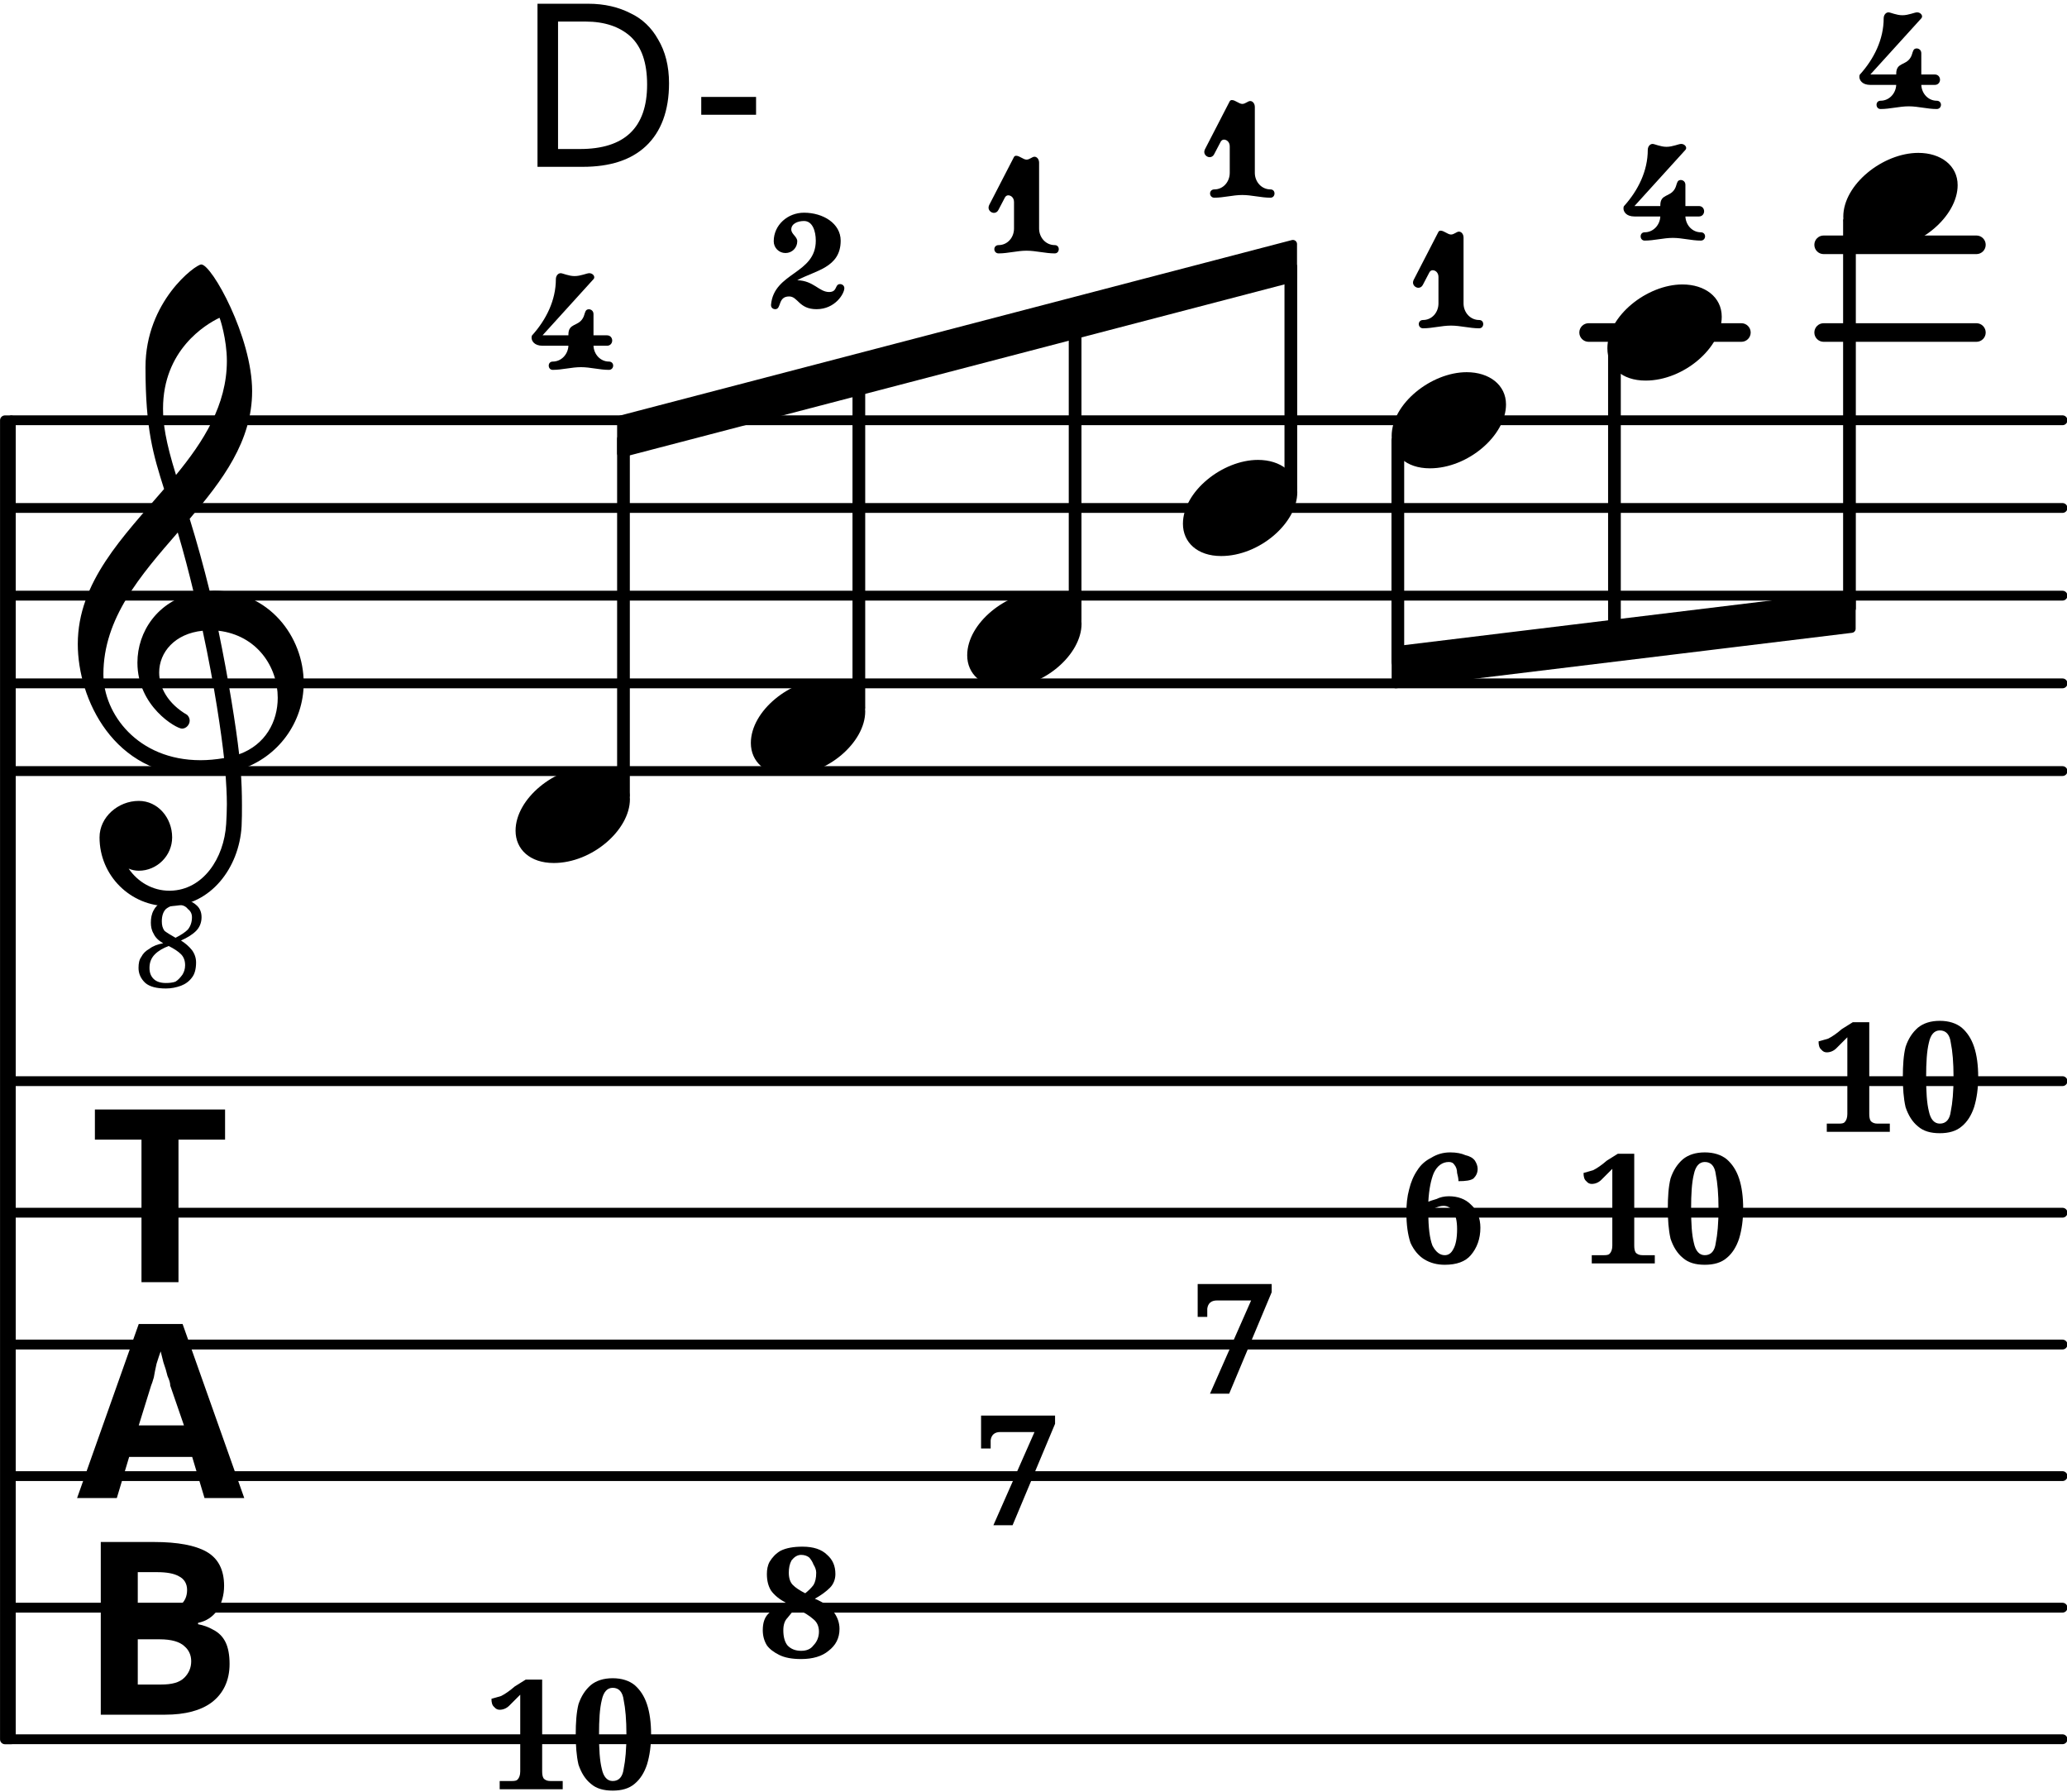
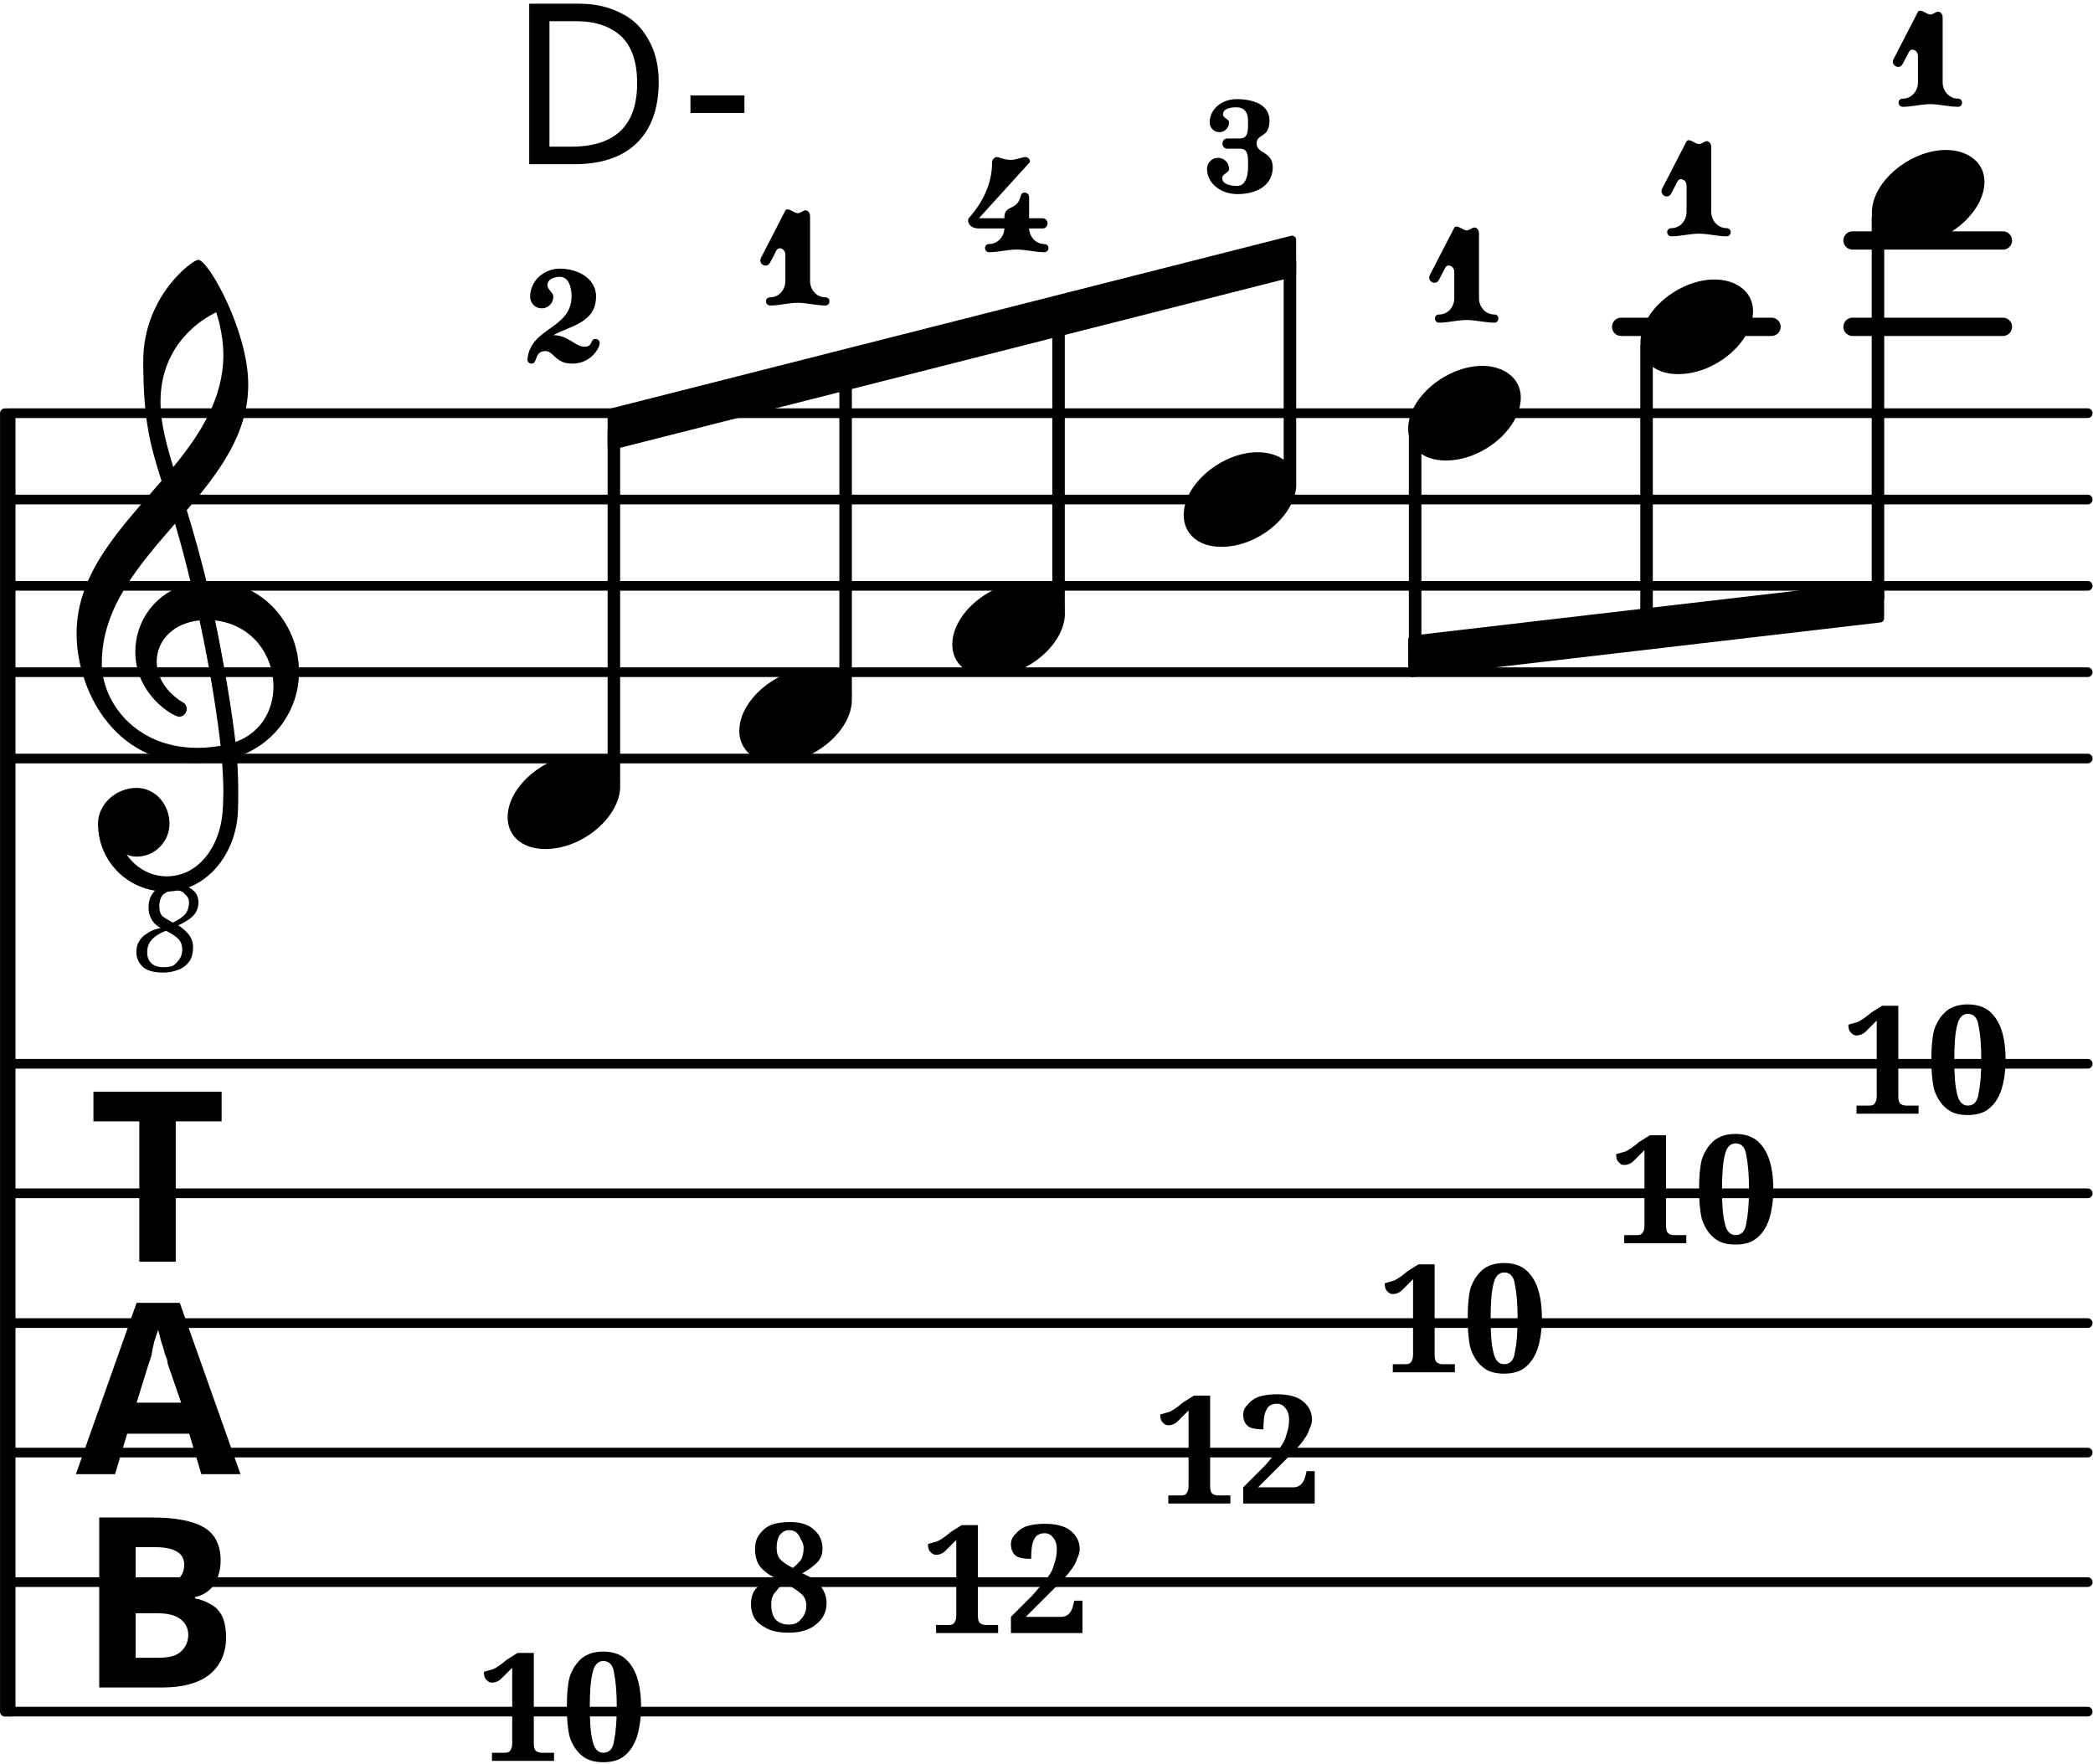
- <svg xmlns="http://www.w3.org/2000/svg" preserveAspectRatio="xMidYMid meet" viewBox="-0.079 -4.889 23.57 20.43">
+ <svg xmlns="http://www.w3.org/2000/svg" preserveAspectRatio="xMidYMid meet" viewBox="-0.079 -4.883 24.24 20.42">
  <g transform="translate(0, -2.098)">
-     <rect x="20.61" y="-0.106" width="1.954" height="0.212" ry="0.106" fill="currentColor" />
+     <rect x="21.27" y="-0.106" width="1.954" height="0.212" ry="0.106" fill="currentColor" />
  </g>
  <g transform="translate(0, -1.098)">
-     <rect x="20.61" y="-0.106" width="1.954" height="0.212" ry="0.106" fill="currentColor" />
+     <rect x="21.27" y="-0.106" width="1.954" height="0.212" ry="0.106" fill="currentColor" />
  </g>
  <g transform="translate(0, -1.098)">
-     <rect x="17.93" y="-0.106" width="1.954" height="0.212" ry="0.106" fill="currentColor" />
+     <rect x="18.59" y="-0.106" width="1.954" height="0.212" ry="0.106" fill="currentColor" />
  </g>
  <g transform="translate(0, 3.902)">
-     <line stroke-linejoin="round" stroke-linecap="round" stroke-width="0.112" stroke="currentColor" x1="0.056" y1="0" x2="23.44" y2="0" />
+     <line stroke-linejoin="round" stroke-linecap="round" stroke-width="0.112" stroke="currentColor" x1="0.056" y1="0" x2="24.1" y2="0" />
  </g>
  <g transform="translate(0, 2.902)">
-     <line stroke-linejoin="round" stroke-linecap="round" stroke-width="0.112" stroke="currentColor" x1="0.056" y1="0" x2="23.44" y2="0" />
+     <line stroke-linejoin="round" stroke-linecap="round" stroke-width="0.112" stroke="currentColor" x1="0.056" y1="0" x2="24.1" y2="0" />
  </g>
  <g transform="translate(0, 1.902)">
-     <line stroke-linejoin="round" stroke-linecap="round" stroke-width="0.112" stroke="currentColor" x1="0.056" y1="0" x2="23.44" y2="0" />
+     <line stroke-linejoin="round" stroke-linecap="round" stroke-width="0.112" stroke="currentColor" x1="0.056" y1="0" x2="24.1" y2="0" />
  </g>
  <g transform="translate(0, 0.9023)">
-     <line stroke-linejoin="round" stroke-linecap="round" stroke-width="0.112" stroke="currentColor" x1="0.056" y1="0" x2="23.44" y2="0" />
+     <line stroke-linejoin="round" stroke-linecap="round" stroke-width="0.112" stroke="currentColor" x1="0.056" y1="0" x2="24.1" y2="0" />
  </g>
  <g transform="translate(0, -0.0977)">
-     <line stroke-linejoin="round" stroke-linecap="round" stroke-width="0.112" stroke="currentColor" x1="0.056" y1="0" x2="23.44" y2="0" />
+     <line stroke-linejoin="round" stroke-linecap="round" stroke-width="0.112" stroke="currentColor" x1="0.056" y1="0" x2="24.1" y2="0" />
  </g>
  <g transform="translate(0, 14.94)">
-     <line stroke-linejoin="round" stroke-linecap="round" stroke-width="0.112" stroke="currentColor" x1="0.056" y1="0" x2="23.44" y2="0" />
+     <line stroke-linejoin="round" stroke-linecap="round" stroke-width="0.112" stroke="currentColor" x1="0.056" y1="0" x2="24.1" y2="0" />
  </g>
  <g transform="translate(0, 13.44)">
-     <line stroke-linejoin="round" stroke-linecap="round" stroke-width="0.112" stroke="currentColor" x1="0.056" y1="0" x2="23.44" y2="0" />
+     <line stroke-linejoin="round" stroke-linecap="round" stroke-width="0.112" stroke="currentColor" x1="0.056" y1="0" x2="24.1" y2="0" />
  </g>
  <g transform="translate(0, 11.94)">
-     <line stroke-linejoin="round" stroke-linecap="round" stroke-width="0.112" stroke="currentColor" x1="0.056" y1="0" x2="23.44" y2="0" />
+     <line stroke-linejoin="round" stroke-linecap="round" stroke-width="0.112" stroke="currentColor" x1="0.056" y1="0" x2="24.1" y2="0" />
  </g>
  <g transform="translate(0, 10.44)">
-     <line stroke-linejoin="round" stroke-linecap="round" stroke-width="0.112" stroke="currentColor" x1="0.056" y1="0" x2="23.44" y2="0" />
+     <line stroke-linejoin="round" stroke-linecap="round" stroke-width="0.112" stroke="currentColor" x1="0.056" y1="0" x2="24.1" y2="0" />
  </g>
  <g transform="translate(0, 8.937)">
-     <line stroke-linejoin="round" stroke-linecap="round" stroke-width="0.112" stroke="currentColor" x1="0.056" y1="0" x2="23.44" y2="0" />
+     <line stroke-linejoin="round" stroke-linecap="round" stroke-width="0.112" stroke="currentColor" x1="0.056" y1="0" x2="24.1" y2="0" />
  </g>
  <g transform="translate(0, 7.437)">
-     <line stroke-linejoin="round" stroke-linecap="round" stroke-width="0.112" stroke="currentColor" x1="0.056" y1="0" x2="23.44" y2="0" />
+     <line stroke-linejoin="round" stroke-linecap="round" stroke-width="0.112" stroke="currentColor" x1="0.056" y1="0" x2="24.1" y2="0" />
  </g>
-   <g transform="translate(15.79, 2.718)">
-     <polygon stroke-linejoin="round" stroke-linecap="round" stroke-width="0.094" fill="currentColor" stroke="currentColor" points="5.244 -0.825 5.244 -0.439 0.047 0.193 0.047 -0.193" />
+   <g transform="translate(16.23, 2.718)">
+     <polygon stroke-linejoin="round" stroke-linecap="round" stroke-width="0.094" fill="currentColor" stroke="currentColor" points="5.465 -0.825 5.465 -0.439 0.047 0.193 0.047 -0.193" />
  </g>
  <g transform="translate(6.958, 0.0865)">
-     <polygon stroke-linejoin="round" stroke-linecap="round" stroke-width="0.094" fill="currentColor" stroke="currentColor" points="7.706 -2.193 7.706 -1.807 0.047 0.193 0.047 -0.193" />
+     <polygon stroke-linejoin="round" stroke-linecap="round" stroke-width="0.094" fill="currentColor" stroke="currentColor" points="7.927 -2.193 7.927 -1.807 0.047 0.193 0.047 -0.193" />
  </g>
-   <g transform="translate(5.8, -2.987)">
+   <g transform="translate(5.8, -2.981)">
    <text font-family="sans" font-size="2.616" text-anchor="start" fill="currentColor">
      <tspan>D</tspan>
    </text>
  </g>
-   <g transform="translate(7.808, -2.987)">
+   <g transform="translate(7.808, -2.981)">
    <text font-family="sans" font-size="2.616" text-anchor="start" fill="currentColor">
      <tspan>-</tspan>
    </text>
  </g>
  <g transform="translate(5.8, 4.402)">
    <path transform="scale(0.004, -0.004)" d="M0 -45c0 92 113 182 214 182c64 0 112 -36 112 -92c0 -88 -108 -182 -217 -182c-68 0 -109 39 -109 92z" fill="currentColor" />
  </g>
-   <g transform="translate(5.989, -0.6722)">
-     <path transform="scale(0.0022, -0.0022)" d="M148 501c10 0 41 -15 72 -15c32 0 63 15 76 15c15 0 26 -11 26 -21c0 -4 -1 -7 -4 -10l-264 -291h134v4c0 60 50 41 75 85c7 11 8 24 14 36c3 7 10 10 17 10c11 0 24 -8 24 -25v-110h70c18 0 27 -14 27 -27s-9 -27 -27 -27h-70c2 -45 36 -82 80 -82c14 0 22 -10 22 -21 s-8 -22 -22 -22c-49 0 -96 14 -145 14s-97 -14 -146 -14c-14 0 -21 11 -21 22s7 21 21 21c44 0 79 37 81 82h-134c-43 0 -57 25 -57 42c0 5 1 10 3 12c73 81 123 182 123 291c0 17 11 31 25 31z" fill="currentColor" />
+   <g transform="translate(6.03, -0.6717)">
+     <path transform="scale(0.0022, -0.0022)" d="M94 66c-60 0 -39 -66 -72 -66c-11 0 -22 7 -22 21v2c15 169 232 158 232 332c0 50 -17 102 -61 102c-33 0 -66 -14 -66 -44c0 -24 31 -37 31 -61c0 -34 -27 -61 -61 -61s-61 27 -61 61c0 84 72 148 157 148c98 0 190 -55 190 -145c0 -140 -131 -154 -225 -205 c85 -2 113 -61 165 -61c45 0 28 41 57 41c11 0 22 -8 22 -21c0 -29 -48 -109 -144 -109c-92 0 -96 66 -142 66z" fill="currentColor" />
  </g>
  <g transform="translate(0.8, 2.902)">
    <path transform="scale(0.004, -0.004)" d="M265 -635h-5c-108 0 -196 87 -196 196c0 58 53 104 112 104c54 0 95 -48 95 -104c0 -52 -43 -95 -95 -95c-10 0 -20 2 -29 6c26 -38 68 -63 116 -63h3zM403 150c28 -135 50 -272 59 -352c75 27 110 93 110 161c0 88 -59 178 -169 191zM75 26c0 -112 97 -245 277 -245 c21 0 43 2 67 6c-7 65 -27 206 -61 363c-79 -8 -124 -61 -124 -119c0 -43 25 -89 80 -121c5 -5 7 -11 7 -16c0 -12 -10 -23 -22 -23c-16 0 -127 63 -127 188c0 89 58 175 161 198c-14 58 -29 116 -46 173c-106 -122 -212 -244 -212 -404zM354 1194c30 0 145 -207 145 -361 c0 -143 -85 -255 -178 -364c21 -68 40 -137 57 -206c4 0 8 1 12 1c156 0 256 -130 256 -263c0 -113 -74 -212 -180 -246c3 -34 4 -68 4 -102c0 -20 0 -40 -1 -60c-7 -120 -89 -225 -204 -228l1 44c93 2 153 92 159 190c1 19 2 37 2 56c0 30 -2 60 -4 90 c-28 -5 -54 -8 -79 -8c-240 0 -342 219 -342 375c0 177 130 307 246 442c-31 98 -53 170 -53 347c0 188 143 293 159 293zM427 919c0 62 -20 123 -21 123c-40 -19 -161 -92 -161 -259c0 -42 7 -93 37 -189c78 95 145 199 145 325z" fill="currentColor" />
  </g>
  <g transform="translate(1.485, 6.365)">
    <text font-family="serif" font-style="italic" font-size="1.386" text-anchor="start" fill="currentColor">
      <tspan>8</tspan>
    </text>
  </g>
  <g transform="translate(5.447, 15.51)">
    <text font-family="serif" font-weight="bold" font-size="1.746" text-anchor="start" fill="currentColor">
      <tspan>10</tspan>
    </text>
  </g>
  <g transform="translate(0.9406, 9.729)">
    <text font-family="sans" font-weight="bold" font-size="2.772" text-anchor="start" fill="currentColor">
      <tspan>T</tspan>
    </text>
  </g>
  <g transform="translate(0.8, 12.19)">
    <text font-family="sans" font-weight="bold" font-size="2.772" text-anchor="start" fill="currentColor">
      <tspan>A</tspan>
    </text>
  </g>
  <g transform="translate(0.8201, 14.66)">
    <text font-family="sans" font-weight="bold" font-size="2.772" text-anchor="start" fill="currentColor">
      <tspan>B</tspan>
    </text>
  </g>
  <g transform="translate(7.03, 1.902)">
-     <rect x="-0.072" y="-1.835" width="0.145" height="4.155" ry="0.047" fill="currentColor" />
+     <rect x="-0.072" y="-1.834" width="0.145" height="4.155" ry="0.047" fill="currentColor" />
  </g>
  <g transform="translate(8.483, 3.402)">
    <path transform="scale(0.004, -0.004)" d="M0 -45c0 92 113 182 214 182c64 0 112 -36 112 -92c0 -88 -108 -182 -217 -182c-68 0 -109 39 -109 92z" fill="currentColor" />
  </g>
-   <g transform="translate(8.713, -1.364)">
-     <path transform="scale(0.0022, -0.0022)" d="M94 66c-60 0 -39 -66 -72 -66c-11 0 -22 7 -22 21v2c15 169 232 158 232 332c0 50 -17 102 -61 102c-33 0 -66 -14 -66 -44c0 -24 31 -37 31 -61c0 -34 -27 -61 -61 -61s-61 27 -61 61c0 84 72 148 157 148c98 0 190 -55 190 -145c0 -140 -131 -154 -225 -205 c85 -2 113 -61 165 -61c45 0 28 41 57 41c11 0 22 -8 22 -21c0 -29 -48 -109 -144 -109c-92 0 -96 66 -142 66z" fill="currentColor" />
+   <g transform="translate(8.733, -1.345)">
+     <path transform="scale(0.0022, -0.0022)" d="M194 486c16 0 29 15 41 15c13 0 24 -13 24 -31v-341c0 -47 35 -86 81 -86c14 0 21 -10 21 -21s-7 -22 -21 -22c-49 0 -97 14 -146 14s-96 -14 -145 -14c-14 0 -22 11 -22 22s8 21 22 21c46 0 80 39 80 86v137c0 23 -16 35 -30 35c-7 0 -13 -4 -17 -11l-34 -65 c-5 -10 -14 -15 -23 -15c-14 0 -28 12 -28 27c0 4 1 8 3 13l129 250c2 4 7 6 11 6c18 0 37 -20 54 -20z" fill="currentColor" />
  </g>
  <g transform="translate(8.572, 14.01)">
    <text font-family="serif" font-weight="bold" font-size="1.746" text-anchor="start" fill="currentColor">
      <tspan>8</tspan>
    </text>
  </g>
  <g transform="translate(9.714, 1.902)">
-     <rect x="-0.072" y="-2.527" width="0.145" height="3.847" ry="0.047" fill="currentColor" />
+     <rect x="-0.072" y="-2.507" width="0.145" height="3.828" ry="0.047" fill="currentColor" />
  </g>
  <g transform="translate(10.95, 2.402)">
    <path transform="scale(0.004, -0.004)" d="M0 -45c0 92 113 182 214 182c64 0 112 -36 112 -92c0 -88 -108 -182 -217 -182c-68 0 -109 39 -109 92z" fill="currentColor" />
  </g>
-   <g transform="translate(11.2, -2)">
-     <path transform="scale(0.0022, -0.0022)" d="M194 486c16 0 29 15 41 15c13 0 24 -13 24 -31v-341c0 -47 35 -86 81 -86c14 0 21 -10 21 -21s-7 -22 -21 -22c-49 0 -97 14 -146 14s-96 -14 -145 -14c-14 0 -22 11 -22 22s8 21 22 21c46 0 80 39 80 86v137c0 23 -16 35 -30 35c-7 0 -13 -4 -17 -11l-34 -65 c-5 -10 -14 -15 -23 -15c-14 0 -28 12 -28 27c0 4 1 8 3 13l129 250c2 4 7 6 11 6c18 0 37 -20 54 -20z" fill="currentColor" />
+   <g transform="translate(11.14, -1.962)">
+     <path transform="scale(0.0022, -0.0022)" d="M148 501c10 0 41 -15 72 -15c32 0 63 15 76 15c15 0 26 -11 26 -21c0 -4 -1 -7 -4 -10l-264 -291h134v4c0 60 50 41 75 85c7 11 8 24 14 36c3 7 10 10 17 10c11 0 24 -8 24 -25v-110h70c18 0 27 -14 27 -27s-9 -27 -27 -27h-70c2 -45 36 -82 80 -82c14 0 22 -10 22 -21 s-8 -22 -22 -22c-49 0 -96 14 -145 14s-97 -14 -146 -14c-14 0 -21 11 -21 22s7 21 21 21c44 0 79 37 81 82h-134c-43 0 -57 25 -57 42c0 5 1 10 3 12c73 81 123 182 123 291c0 17 11 31 25 31z" fill="currentColor" />
  </g>
-   <g transform="translate(11.03, 12.5)">
+   <g transform="translate(10.59, 14.03)">
    <text font-family="serif" font-weight="bold" font-size="1.746" text-anchor="start" fill="currentColor">
-       <tspan>7</tspan>
+       <tspan>12</tspan>
    </text>
  </g>
  <g transform="translate(12.18, 1.902)">
-     <rect x="-0.072" y="-3.162" width="0.145" height="3.482" ry="0.047" fill="currentColor" />
+     <rect x="-0.072" y="-3.125" width="0.145" height="3.445" ry="0.047" fill="currentColor" />
  </g>
-   <g transform="translate(13.41, 0.9023)">
+   <g transform="translate(13.63, 0.9023)">
    <path transform="scale(0.004, -0.004)" d="M0 -45c0 92 113 182 214 182c64 0 112 -36 112 -92c0 -88 -108 -182 -217 -182c-68 0 -109 39 -109 92z" fill="currentColor" />
  </g>
-   <g transform="translate(13.66, -2.635)">
-     <path transform="scale(0.0022, -0.0022)" d="M194 486c16 0 29 15 41 15c13 0 24 -13 24 -31v-341c0 -47 35 -86 81 -86c14 0 21 -10 21 -21s-7 -22 -21 -22c-49 0 -97 14 -146 14s-96 -14 -145 -14c-14 0 -22 11 -22 22s8 21 22 21c46 0 80 39 80 86v137c0 23 -16 35 -30 35c-7 0 -13 -4 -17 -11l-34 -65 c-5 -10 -14 -15 -23 -15c-14 0 -28 12 -28 27c0 4 1 8 3 13l129 250c2 4 7 6 11 6c18 0 37 -20 54 -20z" fill="currentColor" />
+   <g transform="translate(13.9, -2.635)">
+     <path transform="scale(0.0022, -0.0022)" d="M261 266c0 -54 85 -40 85 -125c0 -94 -83 -141 -186 -141c-84 0 -160 54 -160 133c0 32 26 58 58 58s58 -26 58 -58c0 -22 -36 -26 -36 -48c0 -33 42 -42 80 -42c41 0 56 50 56 98v21c0 44 -2 77 -43 77h-65c-18 0 -27 14 -27 27s9 27 27 27h65c42 0 43 36 43 83v11 c0 43 -20 70 -61 70c-34 0 -71 -8 -71 -38c0 -19 32 -23 32 -42c0 -28 -23 -51 -51 -51s-51 23 -51 51c0 72 66 123 141 123c93 0 174 -31 174 -113c0 -94 -68 -67 -68 -121z" fill="currentColor" />
  </g>
-   <g transform="translate(13.5, 11)">
+   <g transform="translate(13.28, 12.53)">
    <text font-family="serif" font-weight="bold" font-size="1.746" text-anchor="start" fill="currentColor">
-       <tspan>7</tspan>
+       <tspan>12</tspan>
    </text>
  </g>
-   <g transform="translate(14.64, 1.902)">
-     <rect x="-0.072" y="-3.797" width="0.145" height="2.618" ry="0.047" fill="currentColor" />
+   <g transform="translate(14.86, 1.902)">
+     <rect x="-0.072" y="-3.798" width="0.145" height="2.618" ry="0.047" fill="currentColor" />
  </g>
  <g transform="translate(-0.0786, 7.42)">
    <rect x="0" y="-7.573" width="0.179" height="15.15" ry="0.056" fill="currentColor" />
  </g>
-   <g transform="translate(15.79, -0.0977)">
+   <g transform="translate(16.23, -0.0977)">
    <path transform="scale(0.004, -0.004)" d="M0 -45c0 92 113 182 214 182c64 0 112 -36 112 -92c0 -88 -108 -182 -217 -182c-68 0 -109 39 -109 92z" fill="currentColor" />
  </g>
-   <g transform="translate(16.04, -1.146)">
+   <g transform="translate(16.48, -1.146)">
    <path transform="scale(0.0022, -0.0022)" d="M194 486c16 0 29 15 41 15c13 0 24 -13 24 -31v-341c0 -47 35 -86 81 -86c14 0 21 -10 21 -21s-7 -22 -21 -22c-49 0 -97 14 -146 14s-96 -14 -145 -14c-14 0 -22 11 -22 22s8 21 22 21c46 0 80 39 80 86v137c0 23 -16 35 -30 35c-7 0 -13 -4 -17 -11l-34 -65 c-5 -10 -14 -15 -23 -15c-14 0 -28 12 -28 27c0 4 1 8 3 13l129 250c2 4 7 6 11 6c18 0 37 -20 54 -20z" fill="currentColor" />
  </g>
-   <g transform="translate(15.88, 9.515)">
-     <text font-family="serif" font-weight="bold" font-size="1.746" text-anchor="start" fill="currentColor">
-       <tspan>6</tspan>
-     </text>
-   </g>
-   <g transform="translate(15.86, 1.902)">
-     <rect x="-0.072" y="-1.821" width="0.145" height="2.628" ry="0.047" fill="currentColor" />
-   </g>
-   <g transform="translate(18.25, -1.098)">
-     <path transform="scale(0.004, -0.004)" d="M0 -45c0 92 113 182 214 182c64 0 112 -36 112 -92c0 -88 -108 -182 -217 -182c-68 0 -109 39 -109 92z" fill="currentColor" />
-   </g>
-   <g transform="translate(18.44, -2.146)">
-     <path transform="scale(0.0022, -0.0022)" d="M148 501c10 0 41 -15 72 -15c32 0 63 15 76 15c15 0 26 -11 26 -21c0 -4 -1 -7 -4 -10l-264 -291h134v4c0 60 50 41 75 85c7 11 8 24 14 36c3 7 10 10 17 10c11 0 24 -8 24 -25v-110h70c18 0 27 -14 27 -27s-9 -27 -27 -27h-70c2 -45 36 -82 80 -82c14 0 22 -10 22 -21 s-8 -22 -22 -22c-49 0 -96 14 -145 14s-97 -14 -146 -14c-14 0 -21 11 -21 22s7 21 21 21c44 0 79 37 81 82h-134c-43 0 -57 25 -57 42c0 5 1 10 3 12c73 81 123 182 123 291c0 17 11 31 25 31z" fill="currentColor" />
-   </g>
-   <g transform="translate(17.9, 9.515)">
+   <g transform="translate(15.88, 11.01)">
    <text font-family="serif" font-weight="bold" font-size="1.746" text-anchor="start" fill="currentColor">
      <tspan>10</tspan>
    </text>
  </g>
-   <g transform="translate(18.33, 1.902)">
-     <rect x="-0.072" y="-2.821" width="0.145" height="3.334" ry="0.047" fill="currentColor" />
+   <g transform="translate(16.31, 1.902)">
+     <rect x="-0.072" y="-1.821" width="0.145" height="2.628" ry="0.047" fill="currentColor" />
  </g>
-   <g transform="translate(20.94, -2.598)">
+   <g transform="translate(18.92, -1.098)">
    <path transform="scale(0.004, -0.004)" d="M0 -45c0 92 113 182 214 182c64 0 112 -36 112 -92c0 -88 -108 -182 -217 -182c-68 0 -109 39 -109 92z" fill="currentColor" />
  </g>
-   <g transform="translate(21.13, -3.646)">
-     <path transform="scale(0.0022, -0.0022)" d="M148 501c10 0 41 -15 72 -15c32 0 63 15 76 15c15 0 26 -11 26 -21c0 -4 -1 -7 -4 -10l-264 -291h134v4c0 60 50 41 75 85c7 11 8 24 14 36c3 7 10 10 17 10c11 0 24 -8 24 -25v-110h70c18 0 27 -14 27 -27s-9 -27 -27 -27h-70c2 -45 36 -82 80 -82c14 0 22 -10 22 -21 s-8 -22 -22 -22c-49 0 -96 14 -145 14s-97 -14 -146 -14c-14 0 -21 11 -21 22s7 21 21 21c44 0 79 37 81 82h-134c-43 0 -57 25 -57 42c0 5 1 10 3 12c73 81 123 182 123 291c0 17 11 31 25 31z" fill="currentColor" />
+   <g transform="translate(19.17, -2.146)">
+     <path transform="scale(0.0022, -0.0022)" d="M194 486c16 0 29 15 41 15c13 0 24 -13 24 -31v-341c0 -47 35 -86 81 -86c14 0 21 -10 21 -21s-7 -22 -21 -22c-49 0 -97 14 -146 14s-96 -14 -145 -14c-14 0 -22 11 -22 22s8 21 22 21c46 0 80 39 80 86v137c0 23 -16 35 -30 35c-7 0 -13 -4 -17 -11l-34 -65 c-5 -10 -14 -15 -23 -15c-14 0 -28 12 -28 27c0 4 1 8 3 13l129 250c2 4 7 6 11 6c18 0 37 -20 54 -20z" fill="currentColor" />
  </g>
-   <g transform="translate(20.58, 8.015)">
+   <g transform="translate(18.56, 9.515)">
    <text font-family="serif" font-weight="bold" font-size="1.746" text-anchor="start" fill="currentColor">
      <tspan>10</tspan>
    </text>
  </g>
-   <g transform="translate(21.01, 1.902)">
+   <g transform="translate(18.99, 1.902)">
+     <rect x="-0.072" y="-2.821" width="0.145" height="3.321" ry="0.047" fill="currentColor" />
+   </g>
+   <g transform="translate(21.6, -2.598)">
+     <path transform="scale(0.004, -0.004)" d="M0 -45c0 92 113 182 214 182c64 0 112 -36 112 -92c0 -88 -108 -182 -217 -182c-68 0 -109 39 -109 92z" fill="currentColor" />
+   </g>
+   <g transform="translate(21.85, -3.646)">
+     <path transform="scale(0.0022, -0.0022)" d="M194 486c16 0 29 15 41 15c13 0 24 -13 24 -31v-341c0 -47 35 -86 81 -86c14 0 21 -10 21 -21s-7 -22 -21 -22c-49 0 -97 14 -146 14s-96 -14 -145 -14c-14 0 -22 11 -22 22s8 21 22 21c46 0 80 39 80 86v137c0 23 -16 35 -30 35c-7 0 -13 -4 -17 -11l-34 -65 c-5 -10 -14 -15 -23 -15c-14 0 -28 12 -28 27c0 4 1 8 3 13l129 250c2 4 7 6 11 6c18 0 37 -20 54 -20z" fill="currentColor" />
+   </g>
+   <g transform="translate(21.25, 8.015)">
+     <text font-family="serif" font-weight="bold" font-size="1.746" text-anchor="start" fill="currentColor">
+       <tspan>10</tspan>
+     </text>
+   </g>
+   <g transform="translate(21.67, 1.902)">
    <rect x="-0.072" y="-4.321" width="0.145" height="4.513" ry="0.047" fill="currentColor" />
  </g>
</svg>
